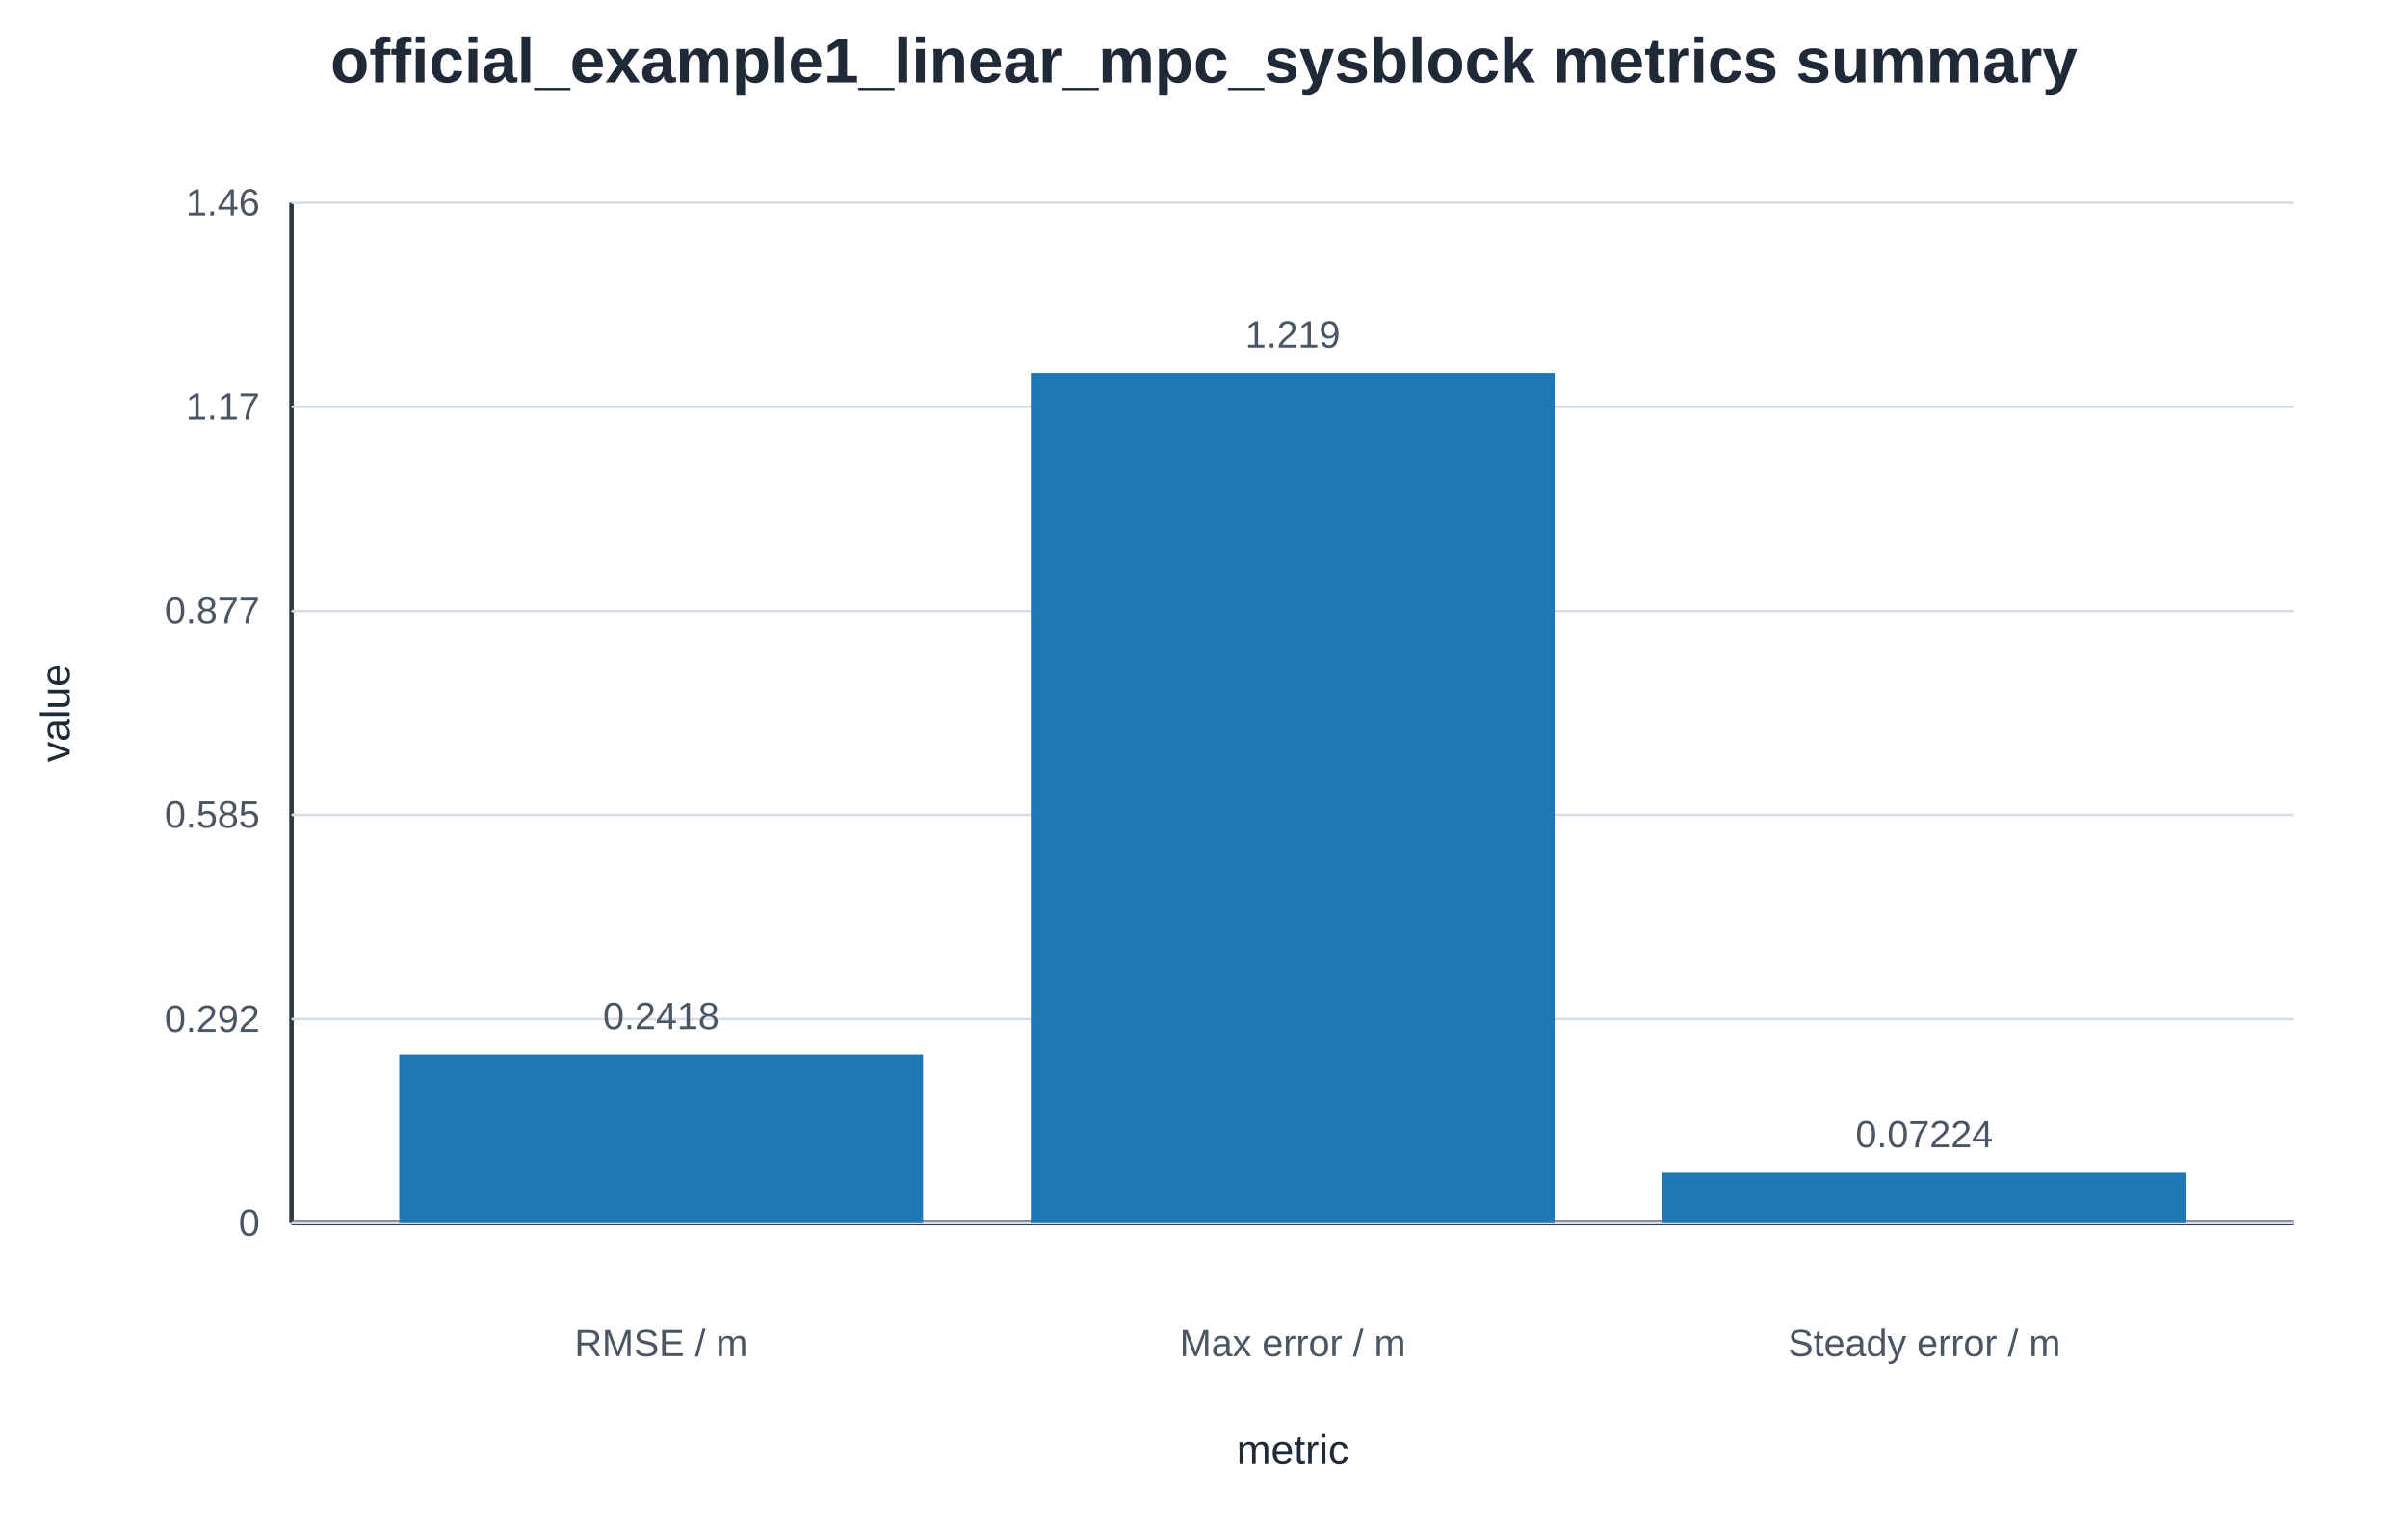
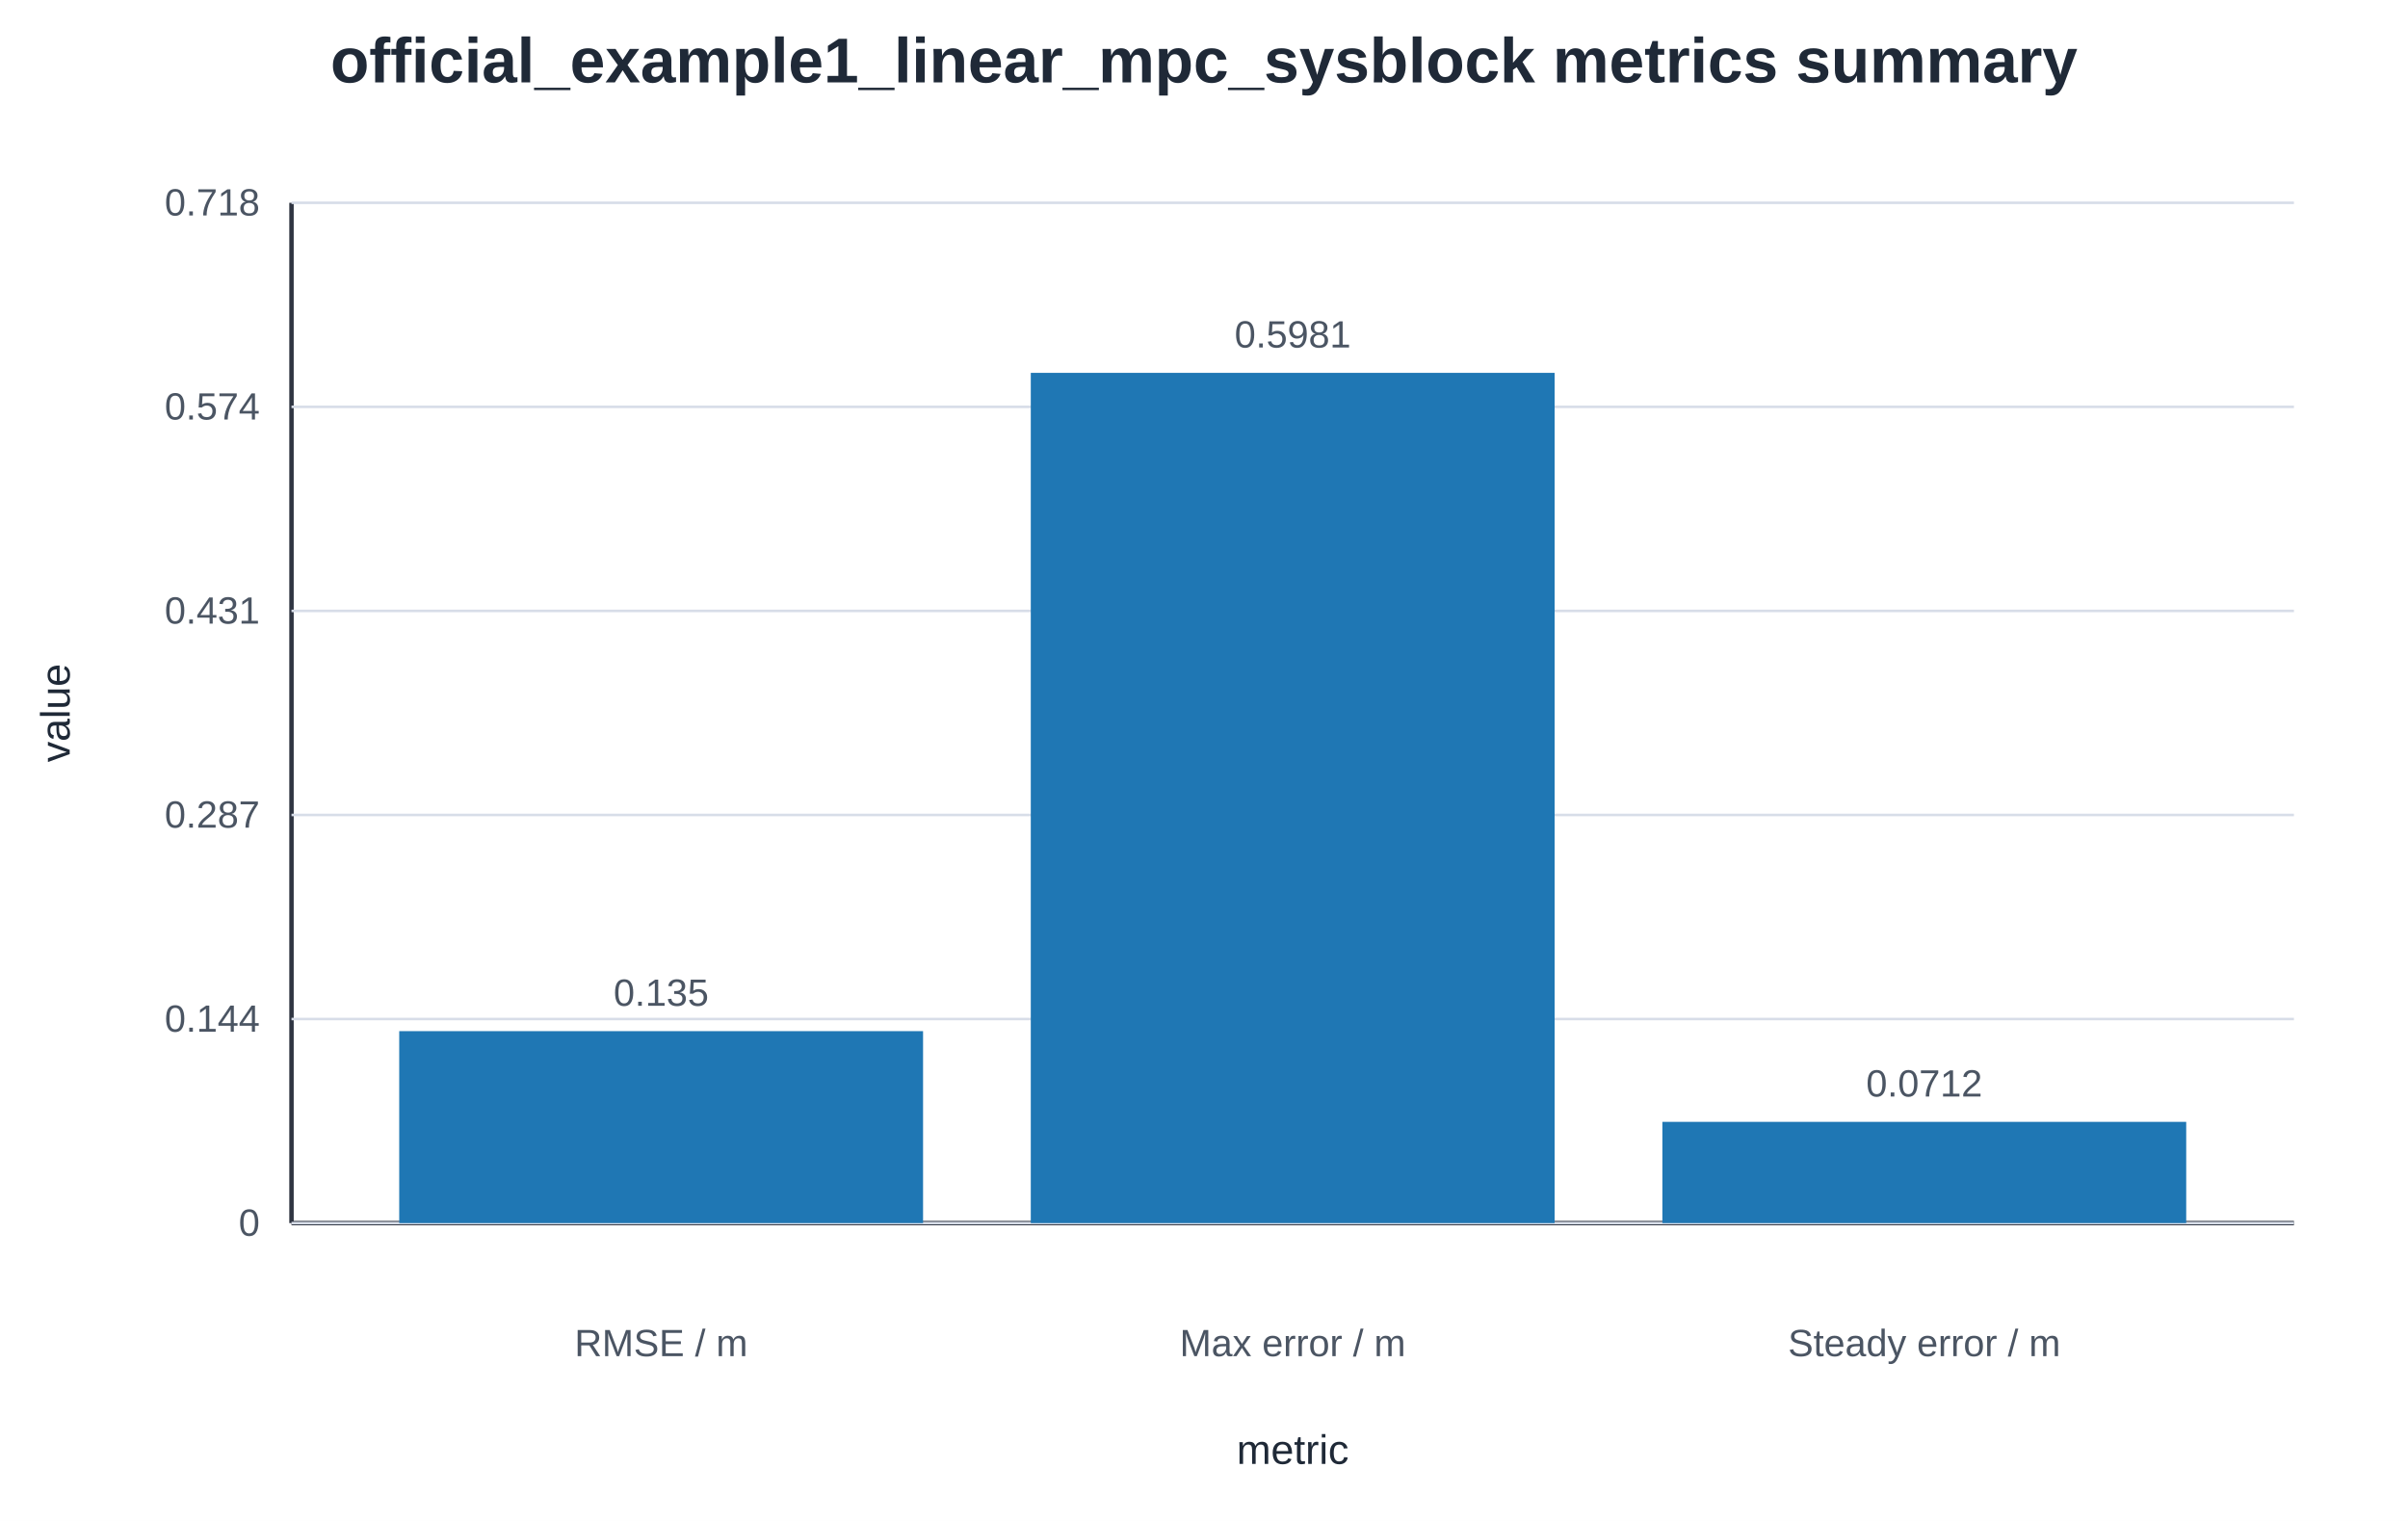
<svg xmlns="http://www.w3.org/2000/svg" width="760" height="480" viewBox="0 0 760 480">
  <style>
text { font-family: Arial, 'Microsoft YaHei', sans-serif; fill: #1f2937; }
.title { font-size: 20px; font-weight: 700; }
.label { font-size: 13px; }
.tick { font-size: 12px; fill: #4b5563; }
.legend { font-size: 13px; fill: #374151; }
</style>
  <rect x="0" y="0" width="100%" height="100%" fill="#ffffff" />
  <text x="380.00" y="26" text-anchor="middle" class="title">official_example1_linear_mpc_sysblock metrics summary</text>
  <line x1="92" y1="386" x2="724" y2="386" stroke="#2f3542" stroke-width="1.4" />
  <line x1="92" y1="64" x2="92" y2="386" stroke="#2f3542" stroke-width="1.4" />
  <line x1="92" y1="64.00" x2="724" y2="64.00" stroke="#d7dde8" stroke-width="0.8" />
-   <text x="82" y="68.00" text-anchor="end" class="tick">1.46</text>
+   <text x="82" y="68.00" text-anchor="end" class="tick">0.718</text>
  <line x1="92" y1="128.40" x2="724" y2="128.40" stroke="#d7dde8" stroke-width="0.8" />
-   <text x="82" y="132.40" text-anchor="end" class="tick">1.17</text>
+   <text x="82" y="132.40" text-anchor="end" class="tick">0.574</text>
  <line x1="92" y1="192.80" x2="724" y2="192.80" stroke="#d7dde8" stroke-width="0.8" />
-   <text x="82" y="196.80" text-anchor="end" class="tick">0.877</text>
+   <text x="82" y="196.80" text-anchor="end" class="tick">0.431</text>
  <line x1="92" y1="257.20" x2="724" y2="257.20" stroke="#d7dde8" stroke-width="0.8" />
-   <text x="82" y="261.20" text-anchor="end" class="tick">0.585</text>
+   <text x="82" y="261.20" text-anchor="end" class="tick">0.287</text>
  <line x1="92" y1="321.60" x2="724" y2="321.60" stroke="#d7dde8" stroke-width="0.8" />
-   <text x="82" y="325.60" text-anchor="end" class="tick">0.292</text>
+   <text x="82" y="325.60" text-anchor="end" class="tick">0.144</text>
  <line x1="92" y1="386.00" x2="724" y2="386.00" stroke="#d7dde8" stroke-width="0.8" />
  <text x="82" y="390.00" text-anchor="end" class="tick">0</text>
  <text x="408.00" y="462" text-anchor="middle" class="label">metric</text>
  <text x="22" y="225.00" text-anchor="middle" class="label" transform="rotate(-90 22 225.00)">value</text>
-   <rect x="126.00" y="332.75" width="165.33" height="53.25" fill="#1f77b4" />
+   <rect x="126.00" y="325.42" width="165.33" height="60.58" fill="#1f77b4" />
  <text x="208.67" y="428" text-anchor="middle" class="tick">RMSE / m</text>
-   <text x="208.67" y="324.75" text-anchor="middle" class="tick">0.2418</text>
+   <text x="208.67" y="317.42" text-anchor="middle" class="tick">0.135</text>
  <rect x="325.33" y="117.67" width="165.33" height="268.33" fill="#1f77b4" />
  <text x="408.00" y="428" text-anchor="middle" class="tick">Max error / m</text>
-   <text x="408.00" y="109.67" text-anchor="middle" class="tick">1.219</text>
-   <rect x="524.67" y="370.09" width="165.33" height="15.91" fill="#1f77b4" />
+   <text x="408.00" y="109.67" text-anchor="middle" class="tick">0.5981</text>
+   <rect x="524.67" y="354.05" width="165.33" height="31.95" fill="#1f77b4" />
  <text x="607.33" y="428" text-anchor="middle" class="tick">Steady error / m</text>
-   <text x="607.33" y="362.09" text-anchor="middle" class="tick">0.07224</text>
+   <text x="607.33" y="346.05" text-anchor="middle" class="tick">0.0712</text>
</svg>
